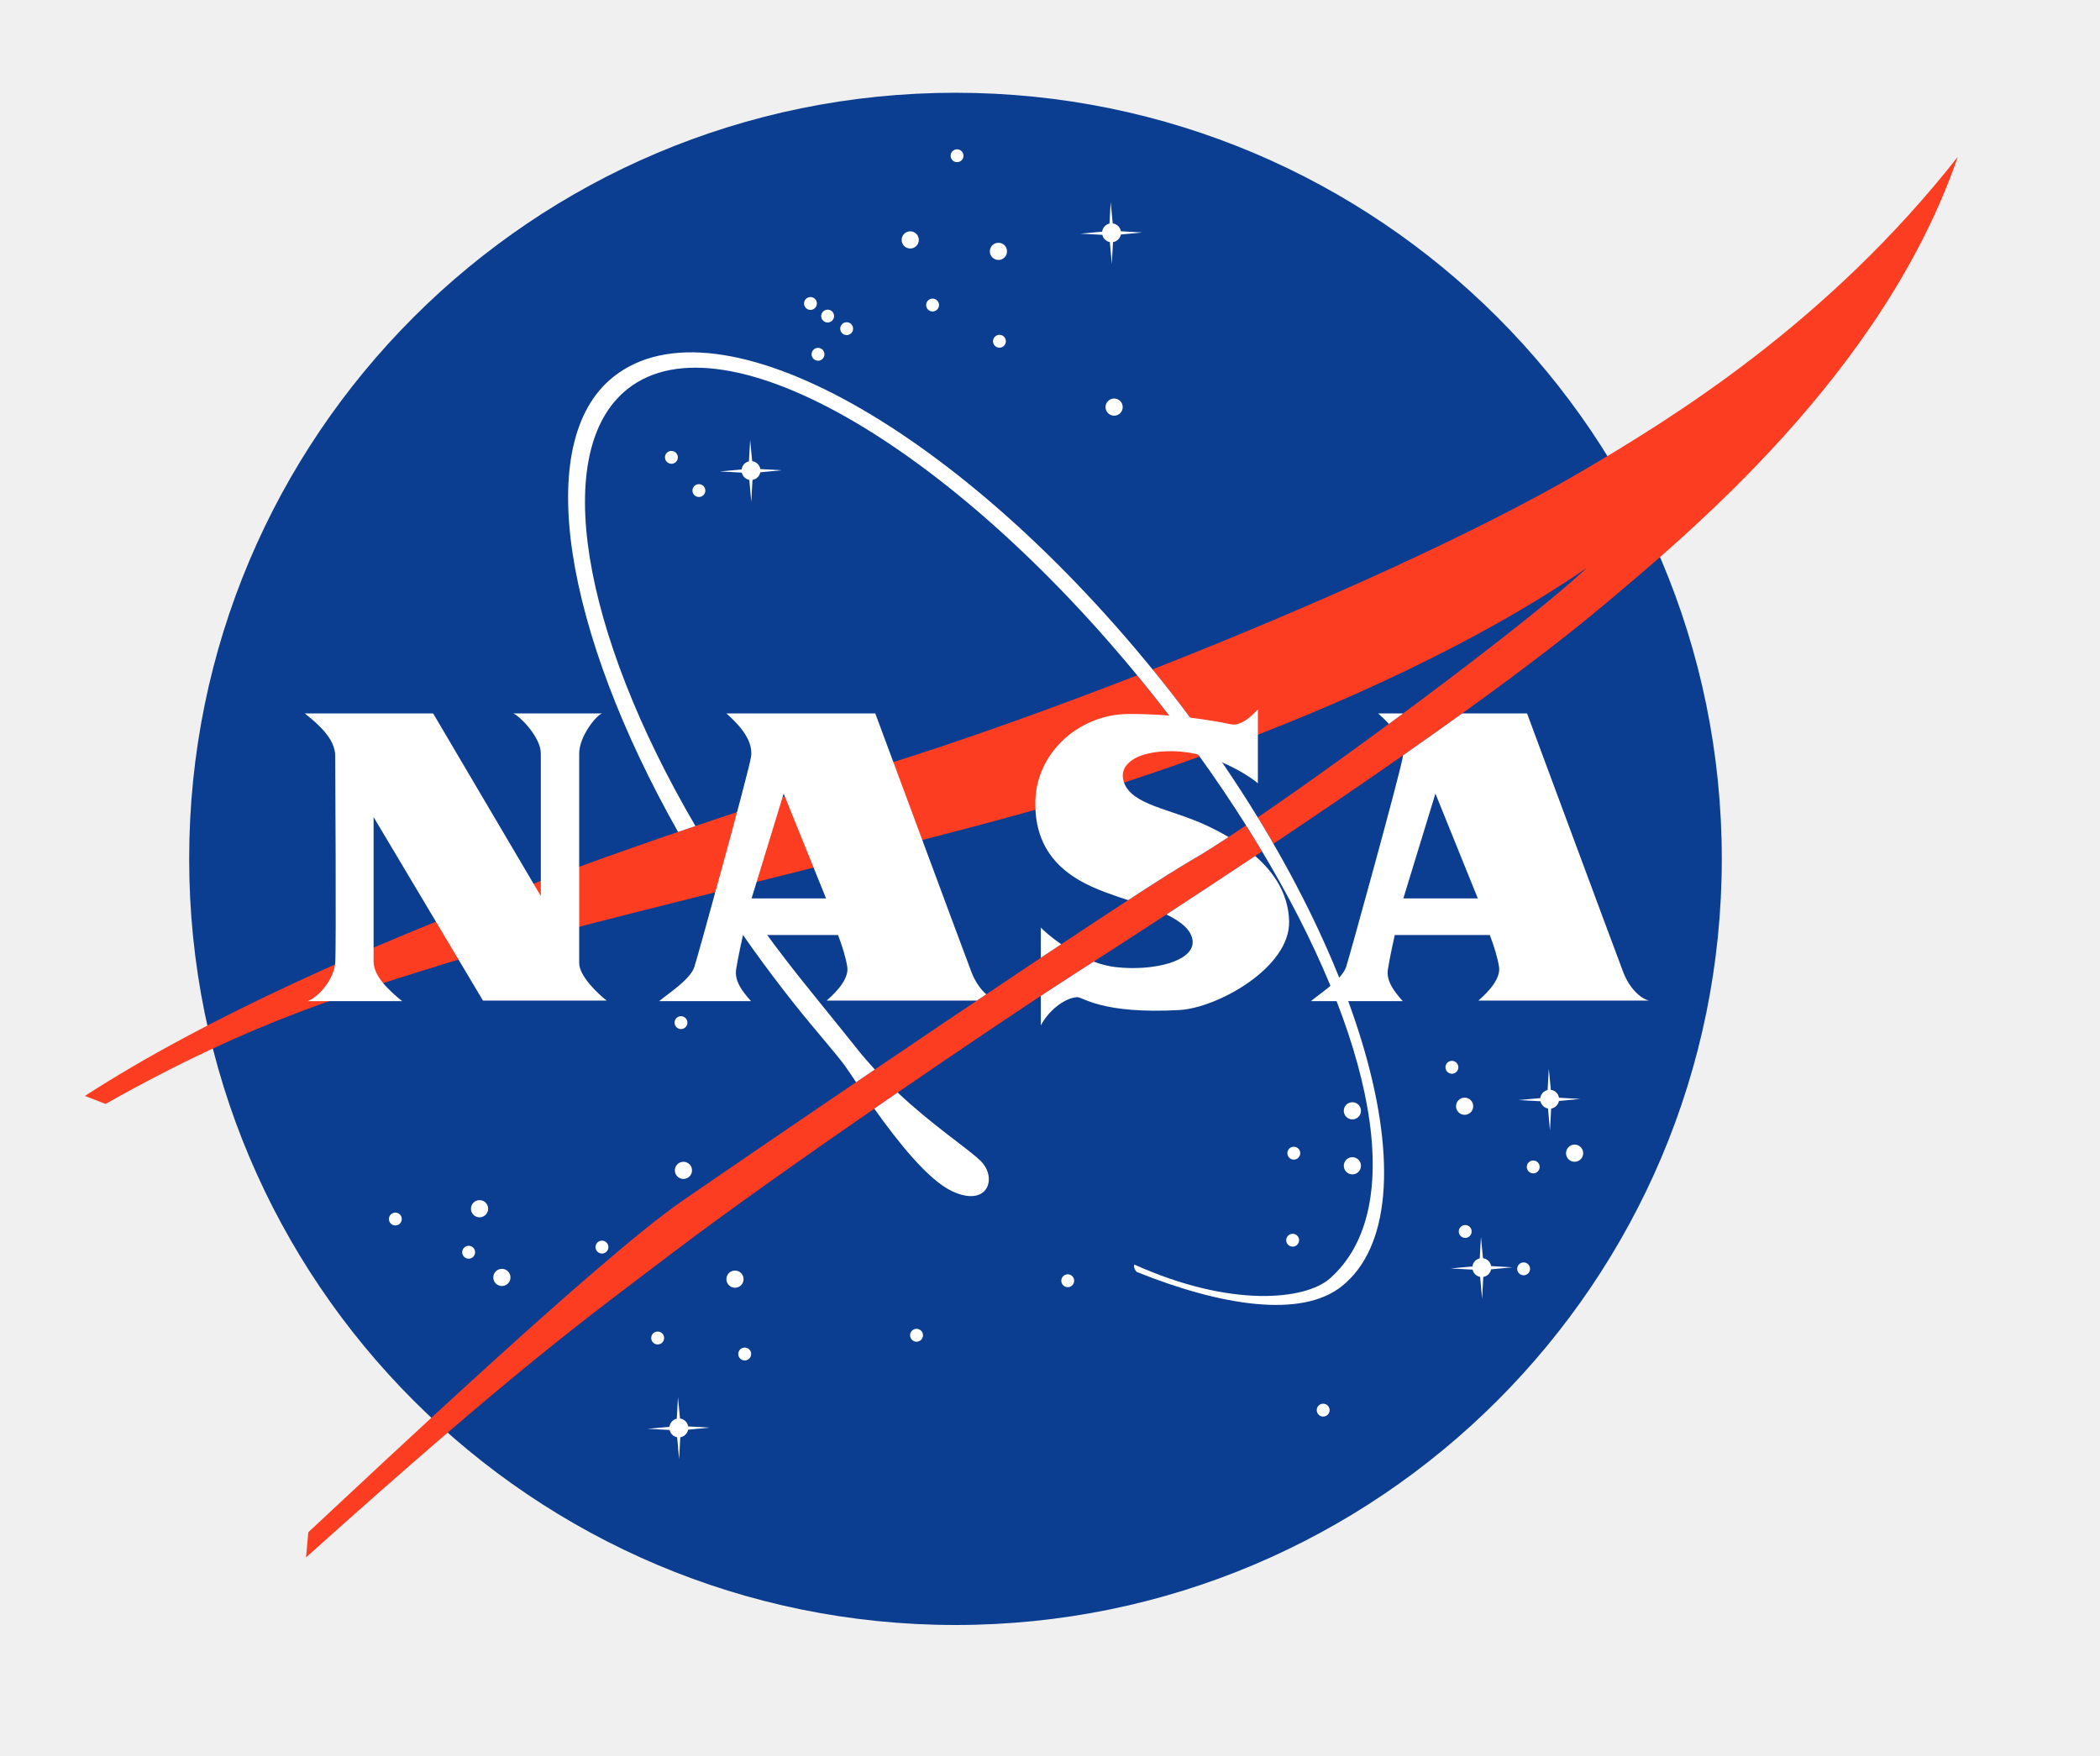
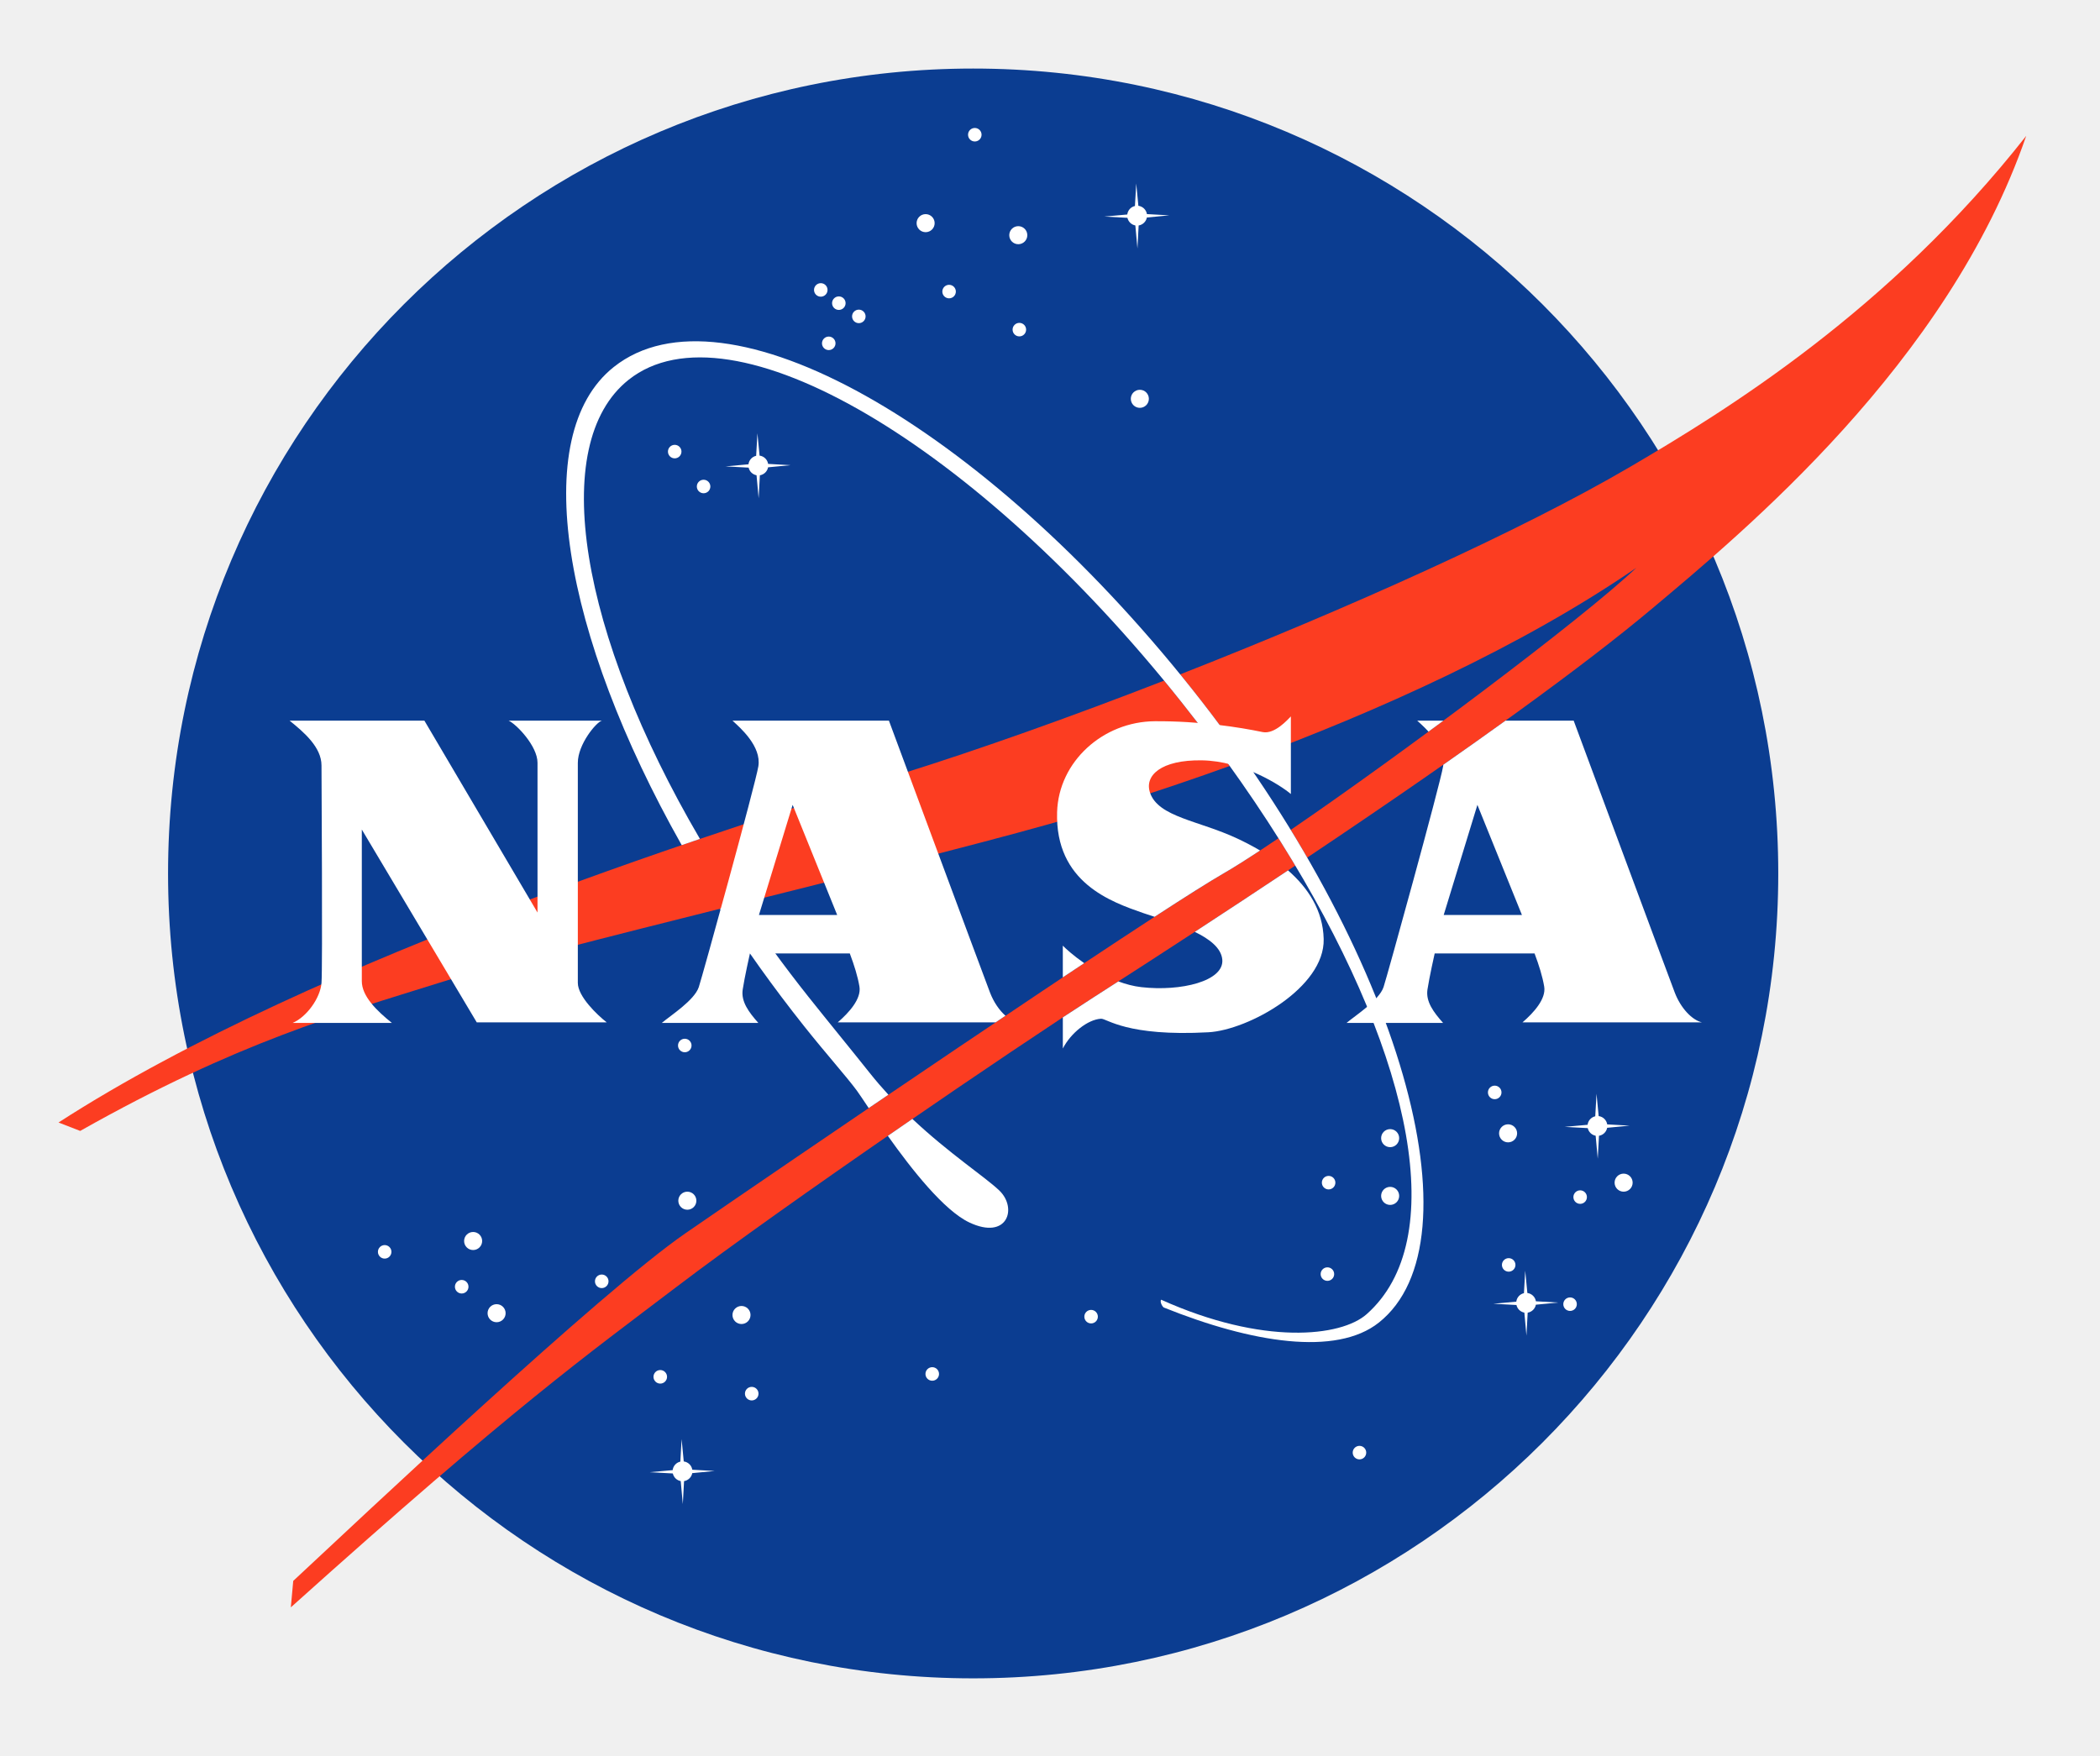
- <svg xmlns="http://www.w3.org/2000/svg" height="92" viewBox="0 0 110 92" width="110">
+ <svg xmlns="http://www.w3.org/2000/svg" height="92" viewBox="1.53 2.39 104.70 85.67" width="110">
  <circle cx="50.049" cy="45" fill="#0b3d91" r="40.14" />
  <g fill="#fff">
    <circle cx="47.679" cy="12.57" r=".45" />
    <circle cx="52.299" cy="13.17" r=".45" />
    <circle cx="58.359" cy="21.33" r=".45" />
    <circle cx="25.119" cy="63.33" r=".45" />
    <circle cx="26.289" cy="66.93" r=".45" />
    <circle cx="20.709" cy="63.87" r=".337" />
    <circle cx="39.009" cy="70.942" r=".338" />
    <circle cx="67.711" cy="64.98" r=".337" />
    <circle cx="76.052" cy="55.92" r=".338" />
    <circle cx="35.169" cy="23.962" r=".337" />
    <circle cx="44.349" cy="17.22" r=".337" />
    <circle cx="43.352" cy="16.56" r=".337" />
    <circle cx="42.452" cy="15.9" r=".337" />
    <circle cx="36.609" cy="25.703" r=".337" />
    <circle cx="50.131" cy="8.16" r=".337" />
    <circle cx="52.352" cy="17.88" r=".337" />
    <circle cx="48.849" cy="15.982" r=".337" />
    <circle cx="42.849" cy="18.563" r=".337" />
    <circle cx="69.309" cy="73.883" r=".337" />
    <circle cx="24.549" cy="65.61" r=".338" />
    <circle cx="48.009" cy="69.96" r=".338" />
    <circle cx="31.531" cy="65.34" r=".338" />
    <circle cx="34.449" cy="70.103" r=".338" />
    <circle cx="55.929" cy="67.103" r=".337" />
    <circle cx="67.771" cy="60.42" r=".337" />
    <circle cx="76.749" cy="64.522" r=".337" />
    <circle cx="79.809" cy="66.48" r=".337" />
    <circle cx="80.312" cy="61.14" r=".337" />
    <circle cx="35.671" cy="53.58" r=".337" />
    <circle cx="35.799" cy="61.32" r=".45" />
    <circle cx="38.499" cy="67.02" r=".45" />
    <circle cx="70.839" cy="61.08" r=".45" />
    <circle cx="82.479" cy="60.42" r=".45" />
    <circle cx="76.719" cy="57.96" r=".45" />
    <circle cx="70.839" cy="58.2" r=".45" />
    <path d="M58.71 12.288l1.119-.107-1.117-.063c-.035-.216-.208-.385-.426-.413l-.107-1.114-.064 1.123c-.202.045-.357.214-.382.424l-1.144.104 1.152.062c.042.193.198.344.394.38l.104 1.148.061-1.146C58.507 12.651 58.671 12.492 58.71 12.288z" />
    <path d="M39.824 24.746l1.119-.107-1.117-.063c-.034-.216-.208-.385-.426-.413l-.107-1.114-.063 1.123c-.203.045-.358.214-.383.424l-1.144.104 1.152.062c.042.193.198.344.394.38l.104 1.148.062-1.146C39.622 25.11 39.786 24.95 39.824 24.746z" />
    <path d="M81.659 57.684l1.119-.107-1.117-.063c-.034-.216-.208-.385-.426-.413l-.107-1.114-.063 1.123c-.202.045-.357.214-.382.424l-1.144.104 1.152.062c.042.193.198.344.394.38l.104 1.148.062-1.146C81.456 58.048 81.62 57.889 81.659 57.684z" />
    <path d="M36.044 74.906l1.119-.107-1.117-.063c-.035-.216-.208-.385-.426-.413l-.107-1.113-.063 1.122c-.203.045-.358.214-.383.424l-1.144.104 1.152.062c.042.193.198.345.394.38l.104 1.148.062-1.146C35.841 75.27 36.006 75.11 36.044 74.906z" />
    <path d="M78.104 66.506l1.119-.107-1.117-.063c-.034-.216-.208-.385-.426-.413l-.107-1.114-.063 1.122c-.202.045-.357.214-.382.424l-1.144.104 1.152.062c.042.193.198.344.394.38l.104 1.148.062-1.146C77.901 66.87 78.066 66.71 78.104 66.506z" />
    <path d="M59.568 35.385c-4.667 1.814-9.219 3.433-13.06 4.635-7.805 2.444-29.16 9.06-42.06 17.4l1.08.42c7.86-4.44 12.969-5.835 17.88-7.38 5.34-1.68 22.603-5.72 30.42-7.92 2.641-.743 5.734-1.716 9.01-2.9-.762-1.063-1.566-2.129-2.412-3.193C60.143 36.088 59.856 35.734 59.568 35.385zM65.27 43.244c-1.13.763-2.077 1.372-2.74 1.756-3.84 2.22-22.561 15-26.82 17.94s-16.08 14.1-19.56 17.34l-.12 1.319c11.22-10.08 14.74-12.566 19.2-15.959 5.52-4.2 16.939-11.97 20.82-14.46 3.71-2.38 7.056-4.569 10.059-6.572-.049-.082-.098-.164-.147-.247C65.736 43.99 65.505 43.618 65.27 43.244zM82.809 24.72c-5.466 3.204-14.081 7.071-22.439 10.352.2.245.399.492.597.741.934 1.176 1.815 2.36 2.644 3.545 6.57-2.42 13.779-5.668 19.499-9.599-2.725 2.582-11.734 9.315-17.227 13.068.283.461.557.922.822 1.381 8.322-5.569 13.922-9.668 17.185-12.409 4.5-3.78 14.76-12.24 18.66-23.58C95.709 16.92 87.621 21.899 82.809 24.72z" fill="#fc3d21" />
    <path d="M44.884 54.939c-.885-1.114-2.109-2.606-3.028-3.763-1.229-1.547-2.366-3.11-3.408-4.671-.34.085-.679.17-1.018.255 1.258 1.963 2.655 3.923 4.177 5.839 1.112 1.4 2.123 2.527 2.641 3.228.105.142.313.456.594.874.324-.22.651-.442.981-.666C45.504 55.688 45.189 55.323 44.884 54.939zM51.344 60.803c-.727-.688-2.49-1.837-4.325-3.561-.405.278-.814.56-1.224.844 1.185 1.67 2.799 3.721 4.063 4.319C51.762 63.307 52.275 61.685 51.344 60.803zM60.967 35.813c-10.492-13.206-23.309-20.461-28.835-16.07-4.292 3.41-2.53 13.376 3.386 23.845.306-.105.609-.208.909-.31-5.971-10.2-7.605-19.679-3.557-22.896 5.087-4.042 17.37 3.241 27.558 16.064 2.109 2.654 3.963 5.318 5.533 7.915 6.012 9.95 7.857 18.948 3.703 22.621-1.271 1.124-5.155 1.565-10.243-.725-.071.089.043.33.132.389 4.392 1.766 8.599 2.439 10.723.752C75.38 63.342 71.459 49.019 60.967 35.813z" />
    <path d="M15.969 37.38h6.72l5.64 9.57c0 0 0-6.93 0-7.47 0-.84-1.065-1.935-1.44-2.1.45 0 4.38 0 4.65 0-.285.075-1.2 1.185-1.2 2.1 0 .45 0 10.5 0 10.98 0 .675.975 1.605 1.44 1.965h-6.48l-5.73-9.615c0 0 0 7.17 0 7.56 0 .75.735 1.47 1.5 2.085h-4.95c.705-.3 1.38-1.245 1.44-1.995s0-10.425 0-10.845C17.559 38.7 16.674 37.95 15.969 37.38z" />
    <path d="M77.439 52.425h8.94c-.495-.12-1.05-.705-1.35-1.485-.3-.78-5.04-13.56-5.04-13.56H76.59c-.964.694-1.997 1.426-3.1 2.197-.003.028-.006.056-.011.083-.148.9-2.808 10.534-2.97 11.01-.225.66-1.38 1.395-1.845 1.785h4.815c-.48-.54-.87-1.065-.78-1.665.09-.6.36-1.8.36-1.8h4.98c.225.6.393 1.139.48 1.65C78.624 51.255 77.994 51.945 77.439 52.425zM73.509 47.07l1.68-5.49 2.22 5.49H73.509zM72.752 37.928c.247-.182.495-.365.742-.548h-1.305C72.319 37.5 72.534 37.689 72.752 37.928z" />
    <path d="M38.559 50.79c.09-.6.36-1.8.36-1.8h4.98c.225.6.393 1.139.48 1.65.105.615-.525 1.305-1.08 1.785h7.871c.164-.11.327-.22.49-.329-.305-.27-.586-.675-.771-1.156-.3-.78-5.04-13.56-5.04-13.56h-7.8c.375.345 1.455 1.275 1.29 2.28-.147.9-2.808 10.534-2.97 11.01-.225.66-1.38 1.395-1.845 1.785h4.815C38.859 51.915 38.469 51.39 38.559 50.79zM41.049 41.58l2.22 5.49h-3.9L41.049 41.58z" />
    <path d="M65.748 44.848c-1.468.978-3.017 1.999-4.649 3.065.732.355 1.315.801 1.371 1.377.104 1.082-2.07 1.605-4.035 1.38-.393-.045-.779-.148-1.147-.286-.408.263-.82.528-1.238.796-.425.273-.941.609-1.53.997v1.553c.39-.765 1.243-1.45 1.905-1.485.285-.015 1.275.9 5.355.675 1.98-.109 5.805-2.22 5.745-4.65C67.489 46.834 66.739 45.714 65.748 44.848zM54.519 48.6v1.582c.361-.241.717-.478 1.066-.709C55.036 49.091 54.647 48.734 54.519 48.6zM64.353 43.855c-.38-.225-.765-.422-1.134-.596-1.92-.9-3.93-1.065-4.35-2.28-.296-.857.54-1.65 2.58-1.62 2.04.03 3.93 1.245 4.44 1.68v-3.87c-.15.15-.808.905-1.41.78-1.155-.24-3.12-.553-5.37-.54-2.58.015-4.8 2.009-4.875 4.53-.105 3.525 2.715 4.485 4.305 5.04.164.057.351.118.554.183 1.525-.992 2.731-1.756 3.437-2.163C63.004 44.726 63.625 44.334 64.353 43.855z" />
  </g>
</svg>
